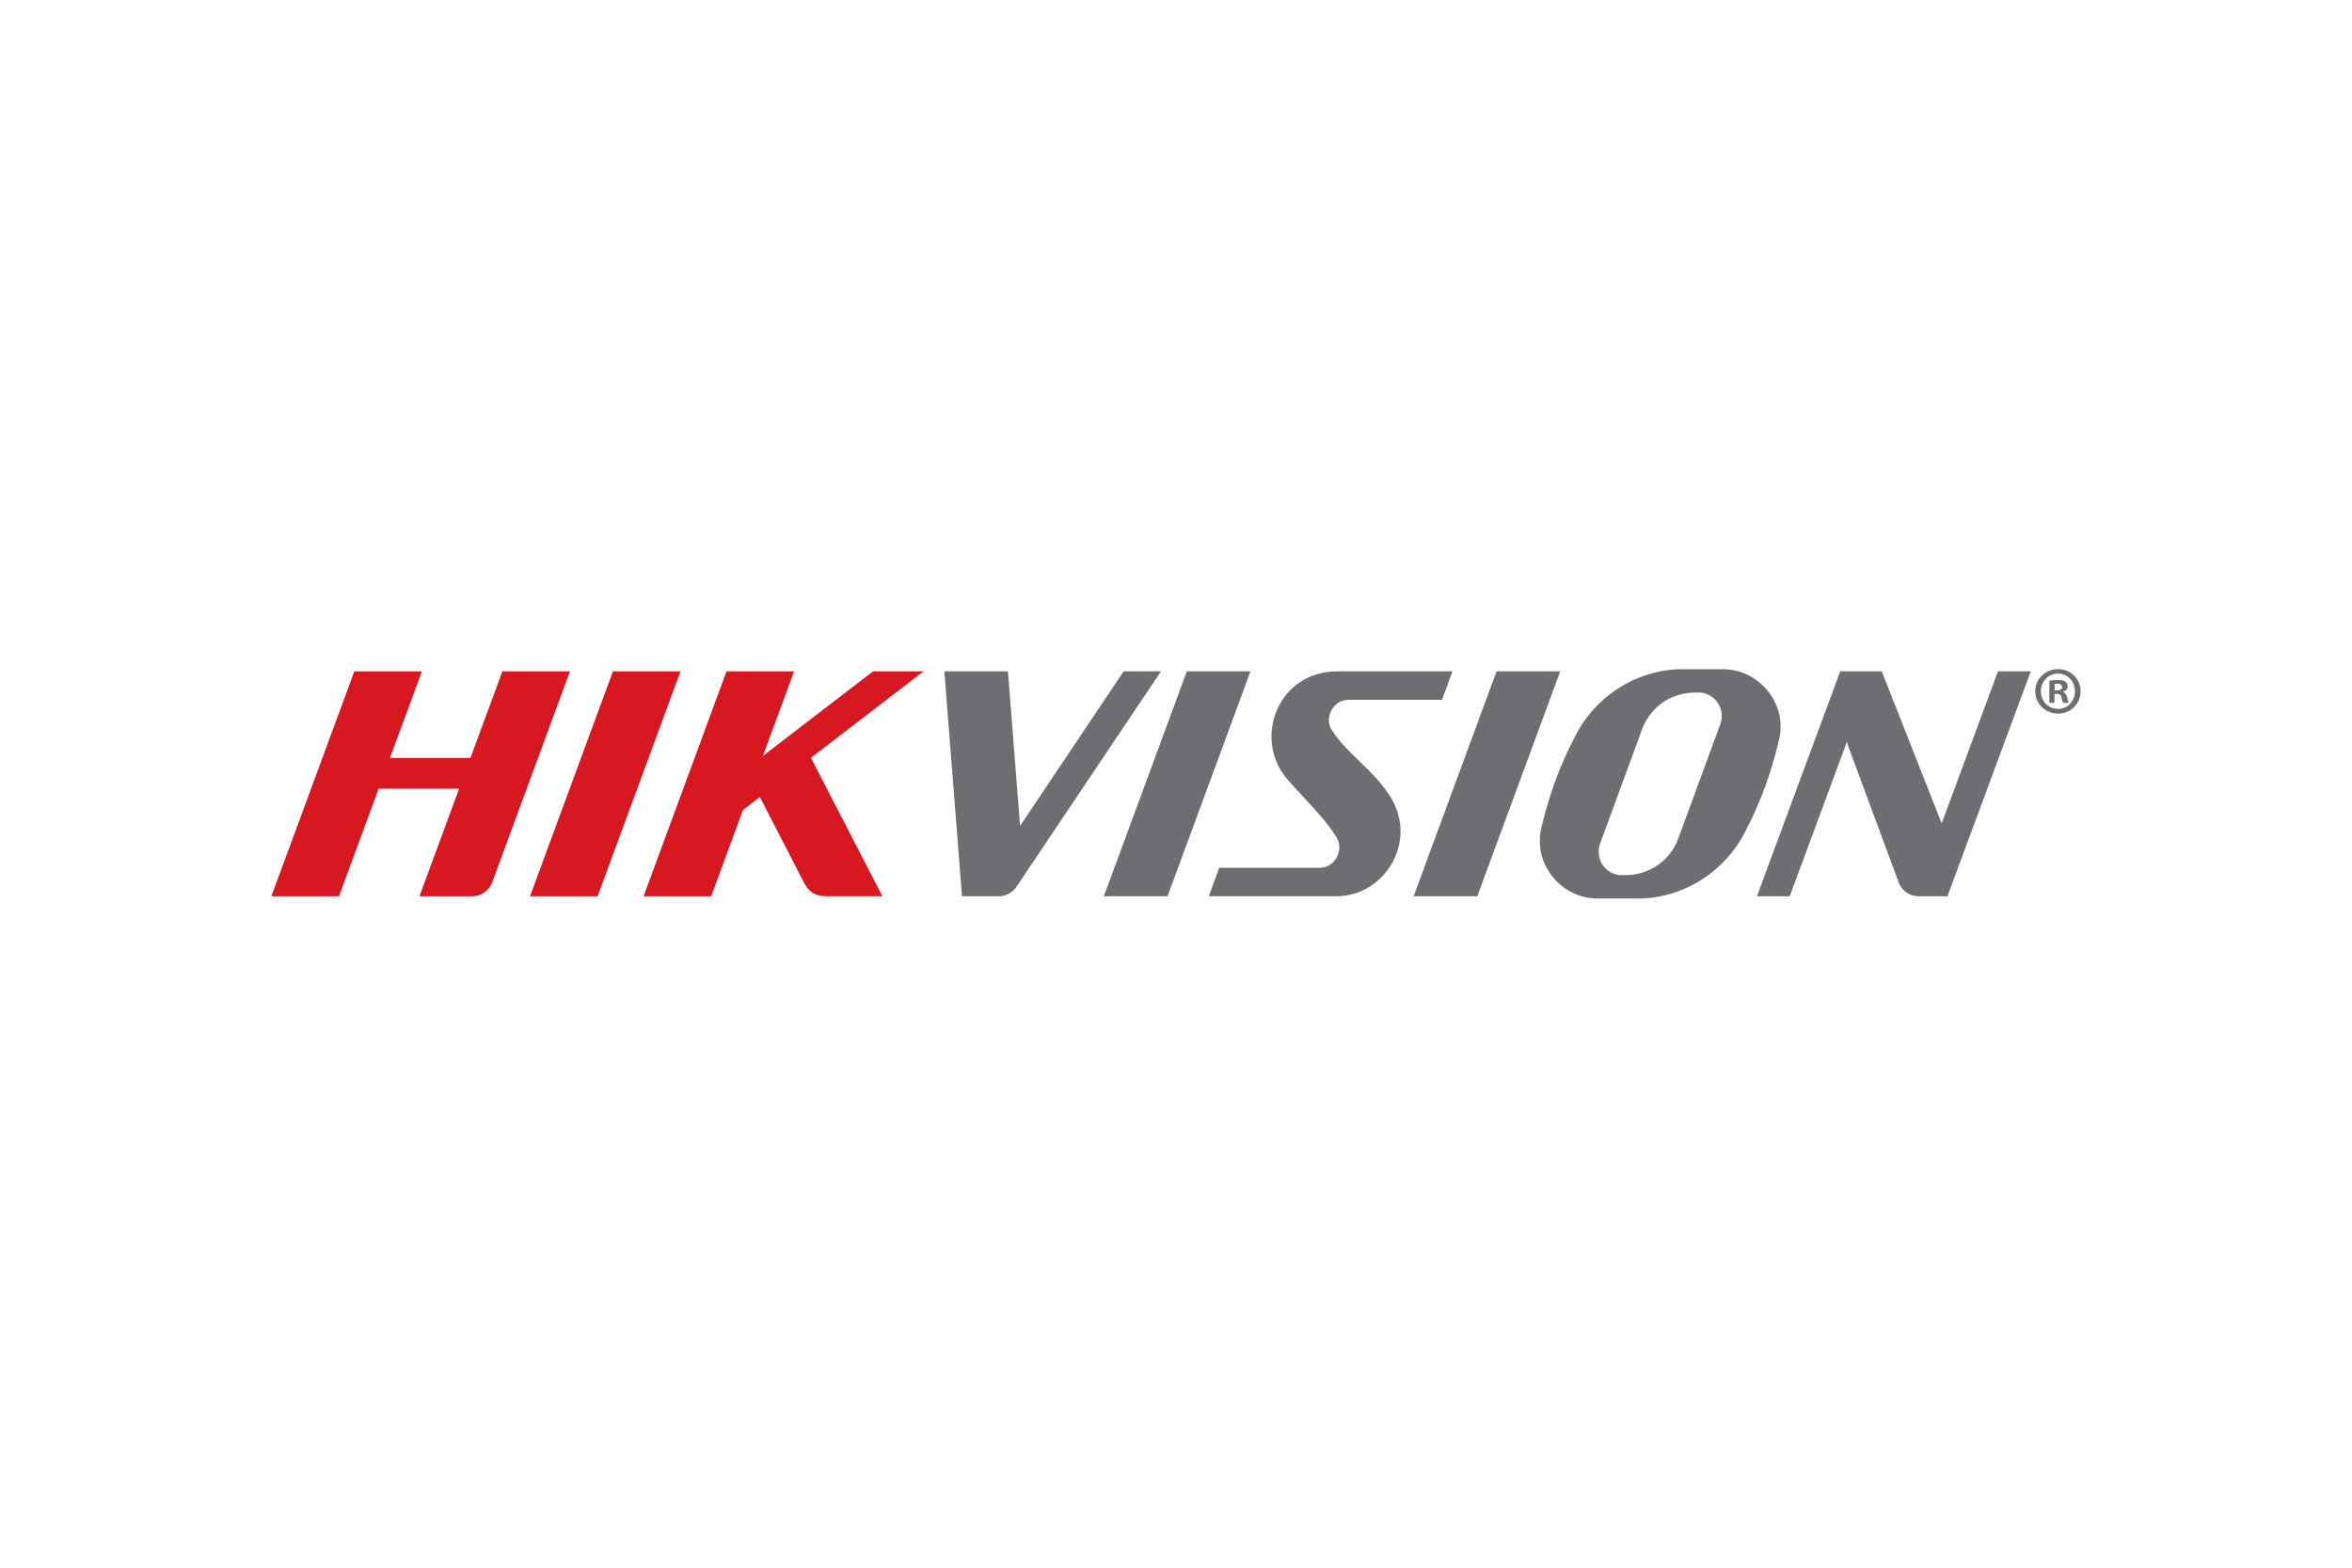
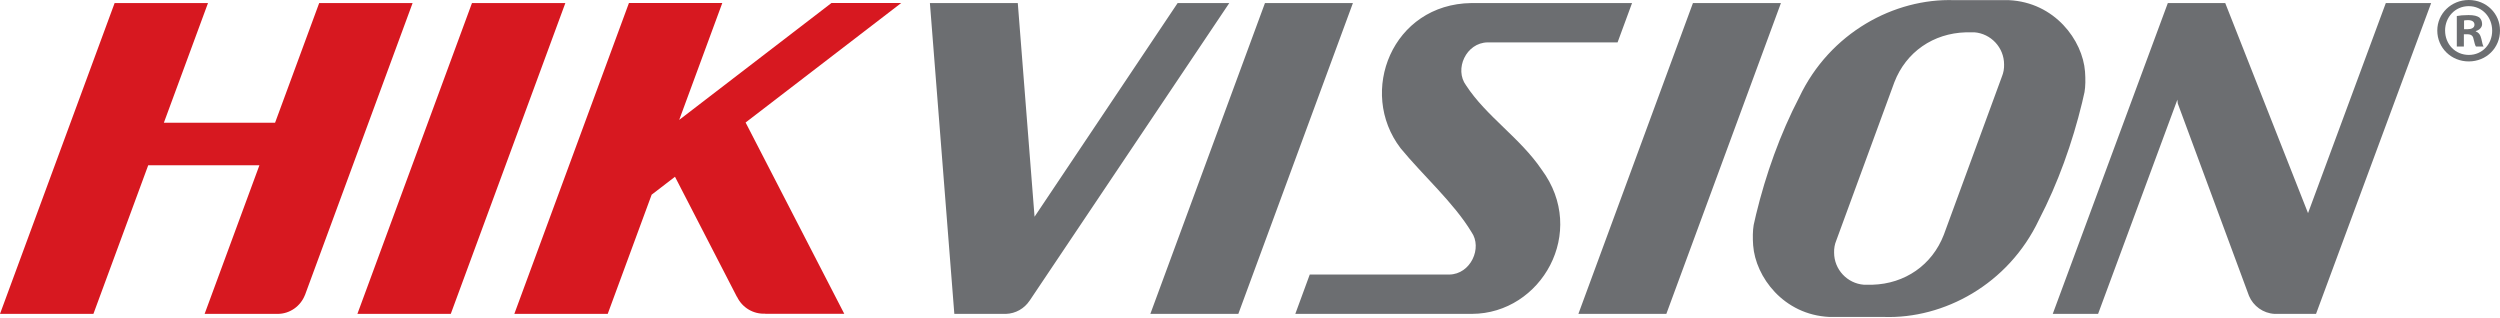
- <svg xmlns="http://www.w3.org/2000/svg" height="800" width="1200" viewBox="-23.625 -4.993 204.752 29.96">
+ <svg xmlns="http://www.w3.org/2000/svg" height="19.973" width="157.501" viewBox="0 0 157.501 19.973">
  <path d="M123.117.009c-3.764-.125-7.834 2.042-9.764 6.119-1.198 2.301-2.111 4.864-2.719 7.379-.055.223-.105.445-.152.666-.061.357-.066.816-.033 1.285.149 1.98 1.907 4.373 4.805 4.51h3.438c3.763.125 7.83-2.042 9.762-6.119 1.198-2.303 2.111-4.867 2.719-7.381.054-.224.106-.446.152-.666.062-.359.067-.816.033-1.285-.149-1.981-1.907-4.373-4.805-4.508h-3.436zM58.584.193l1.539 19.582h3.086c-.005-.001-.013 0-.018 0h.182c.614-.019 1.162-.339 1.488-.828h.002L77.445.193h-3.254l-9.014 13.461L64.121.193h-5.537zm21.109 0l-7.221 19.582h5.543L85.234.193zm13.006 0c-4.979.061-7.179 5.6-4.459 9.148 1.38 1.685 3.35 3.432 4.463 5.277.705.998-.049 2.662-1.397 2.678h-8.791l-.91 2.478h11.131c4.362-.013 7.314-5.15 4.387-9.09-1.351-1.996-3.494-3.359-4.762-5.309-.754-1.018.004-2.688 1.365-2.705h8.182l.912-2.478zm13.957 0l-7.217 19.582h5.541l7.219-19.582zm29.918 0l-7.25 19.582h2.856l4.996-13.496.025.242 4.488 12.121c.269.637.886 1.094 1.611 1.133h2.611l7.252-19.582h-2.856l-4.9 13.234L140.191.193h-3.617zm-12.191 1.842c1.045.08 1.875.959 1.875 2.025.008.263-.037.521-.135.758l-3.662 9.973c-.739 1.914-2.456 3.087-4.496 3.147h-.541c-1.045-.08-1.875-.959-1.875-2.025-.008-.263.038-.525.137-.76l3.66-9.973c.74-1.914 2.458-3.084 4.5-3.143h.537z" fill="#6c6e71" />
  <path d="M7.221.193L0 19.775h5.885l3.453-9.365h7.006l-3.453 9.365h4.598c.777 0 1.446-.491 1.717-1.176.003-.01.006-.013.01-.018L25.994.192h-5.885l-2.779 7.539h-7.006L13.104.192H7.221zm22.514 0l-7.219 19.582h5.883L35.617.193h-5.711zm9.887 0l-7.219 19.582h5.883l2.768-7.51 1.471-1.129 3.902 7.566.002-.01c.005.01.007.013.01.018.32.664 1.023 1.101 1.799 1.049-.014 0-.029.01-.045.01h4.996L46.973 7.718 56.776.191h-4.396l-9.59 7.363L45.504.191h-5.883z" fill="#d71820" />
  <path d="M157.501 1.924c0 1.091-.856 1.946-1.97 1.946-1.103 0-1.981-.855-1.981-1.946 0-1.067.879-1.924 1.981-1.924 1.114 0 1.97.856 1.97 1.924m-3.459 0c0 .856.632 1.536 1.5 1.536.845 0 1.466-.68 1.466-1.525 0-.855-.621-1.548-1.478-1.548-.856 0-1.489.693-1.489 1.536m1.184 1.009h-.445V1.009c.175-.035.421-.059.739-.059.362 0 .527.059.667.141.106.082.188.235.188.422 0 .211-.164.375-.399.445v.024c.188.07.294.211.352.469.059.294.094.411.14.481h-.48c-.059-.07-.094-.246-.152-.469-.035-.211-.152-.305-.399-.305h-.211v.774zm.011-1.091h.211c.246 0 .446-.081.446-.281 0-.175-.129-.292-.411-.292-.116 0-.199.011-.246.023v.551z" fill="#6c6e71" />
</svg>
